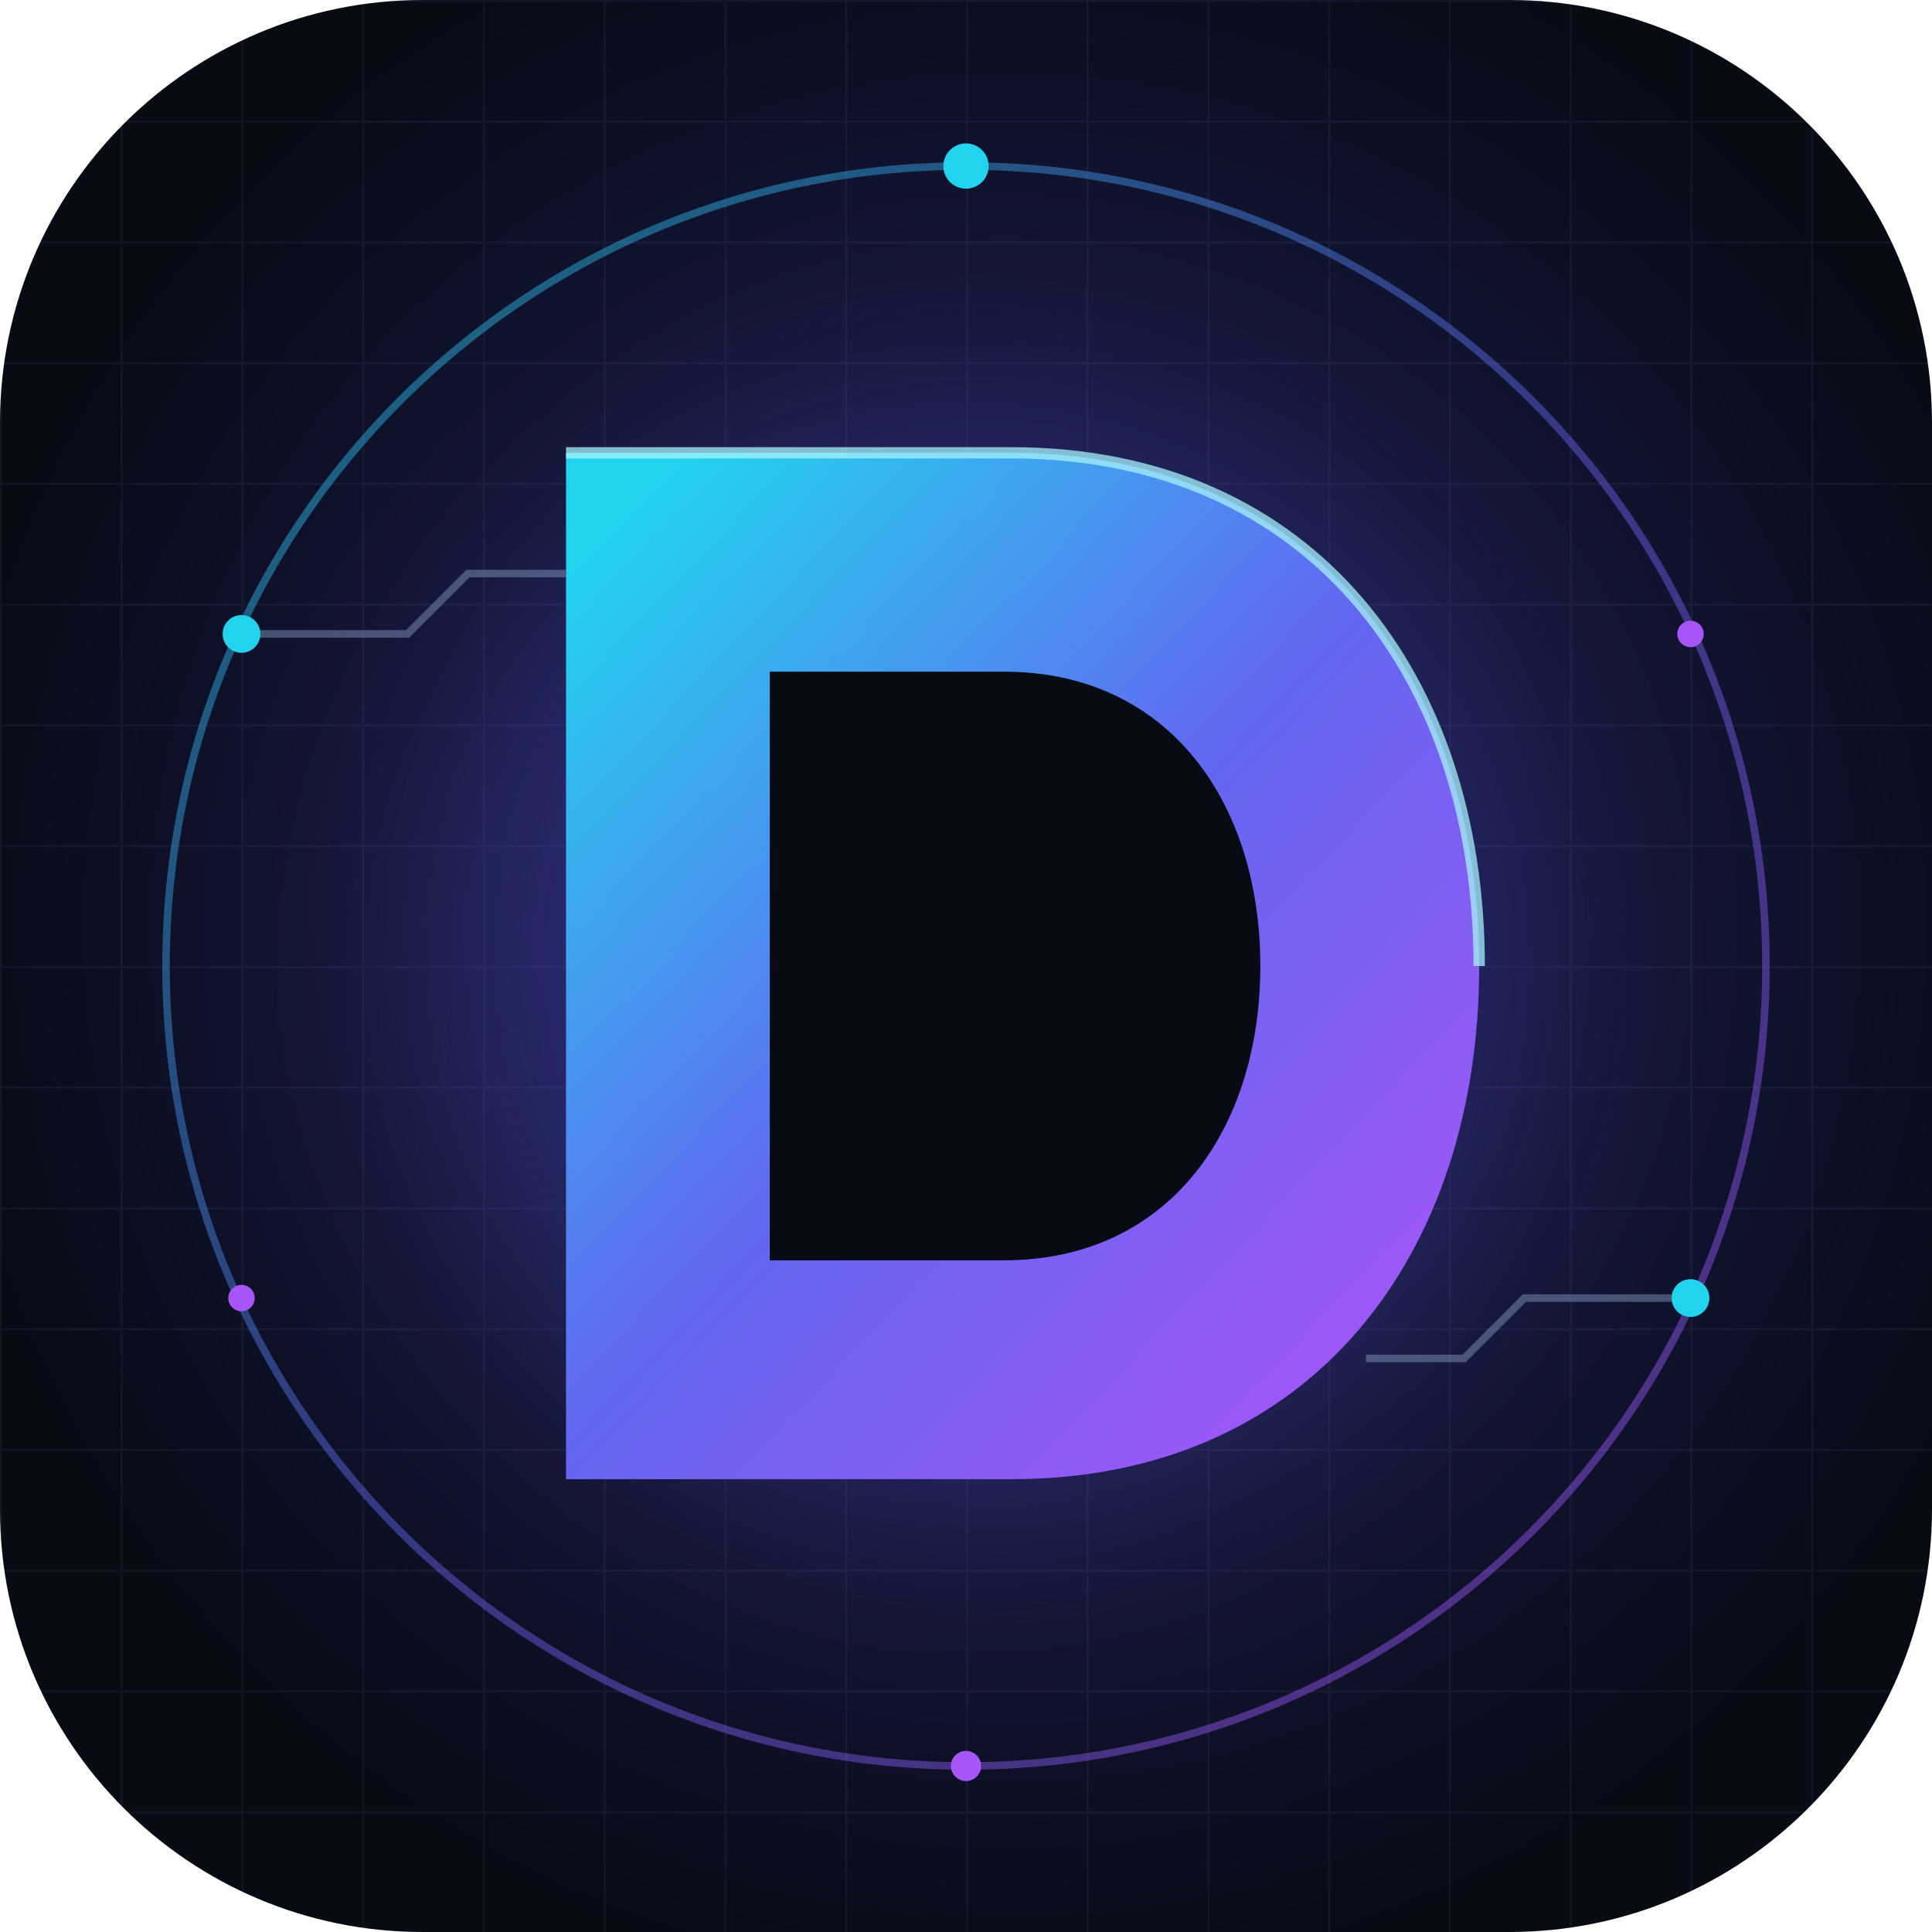
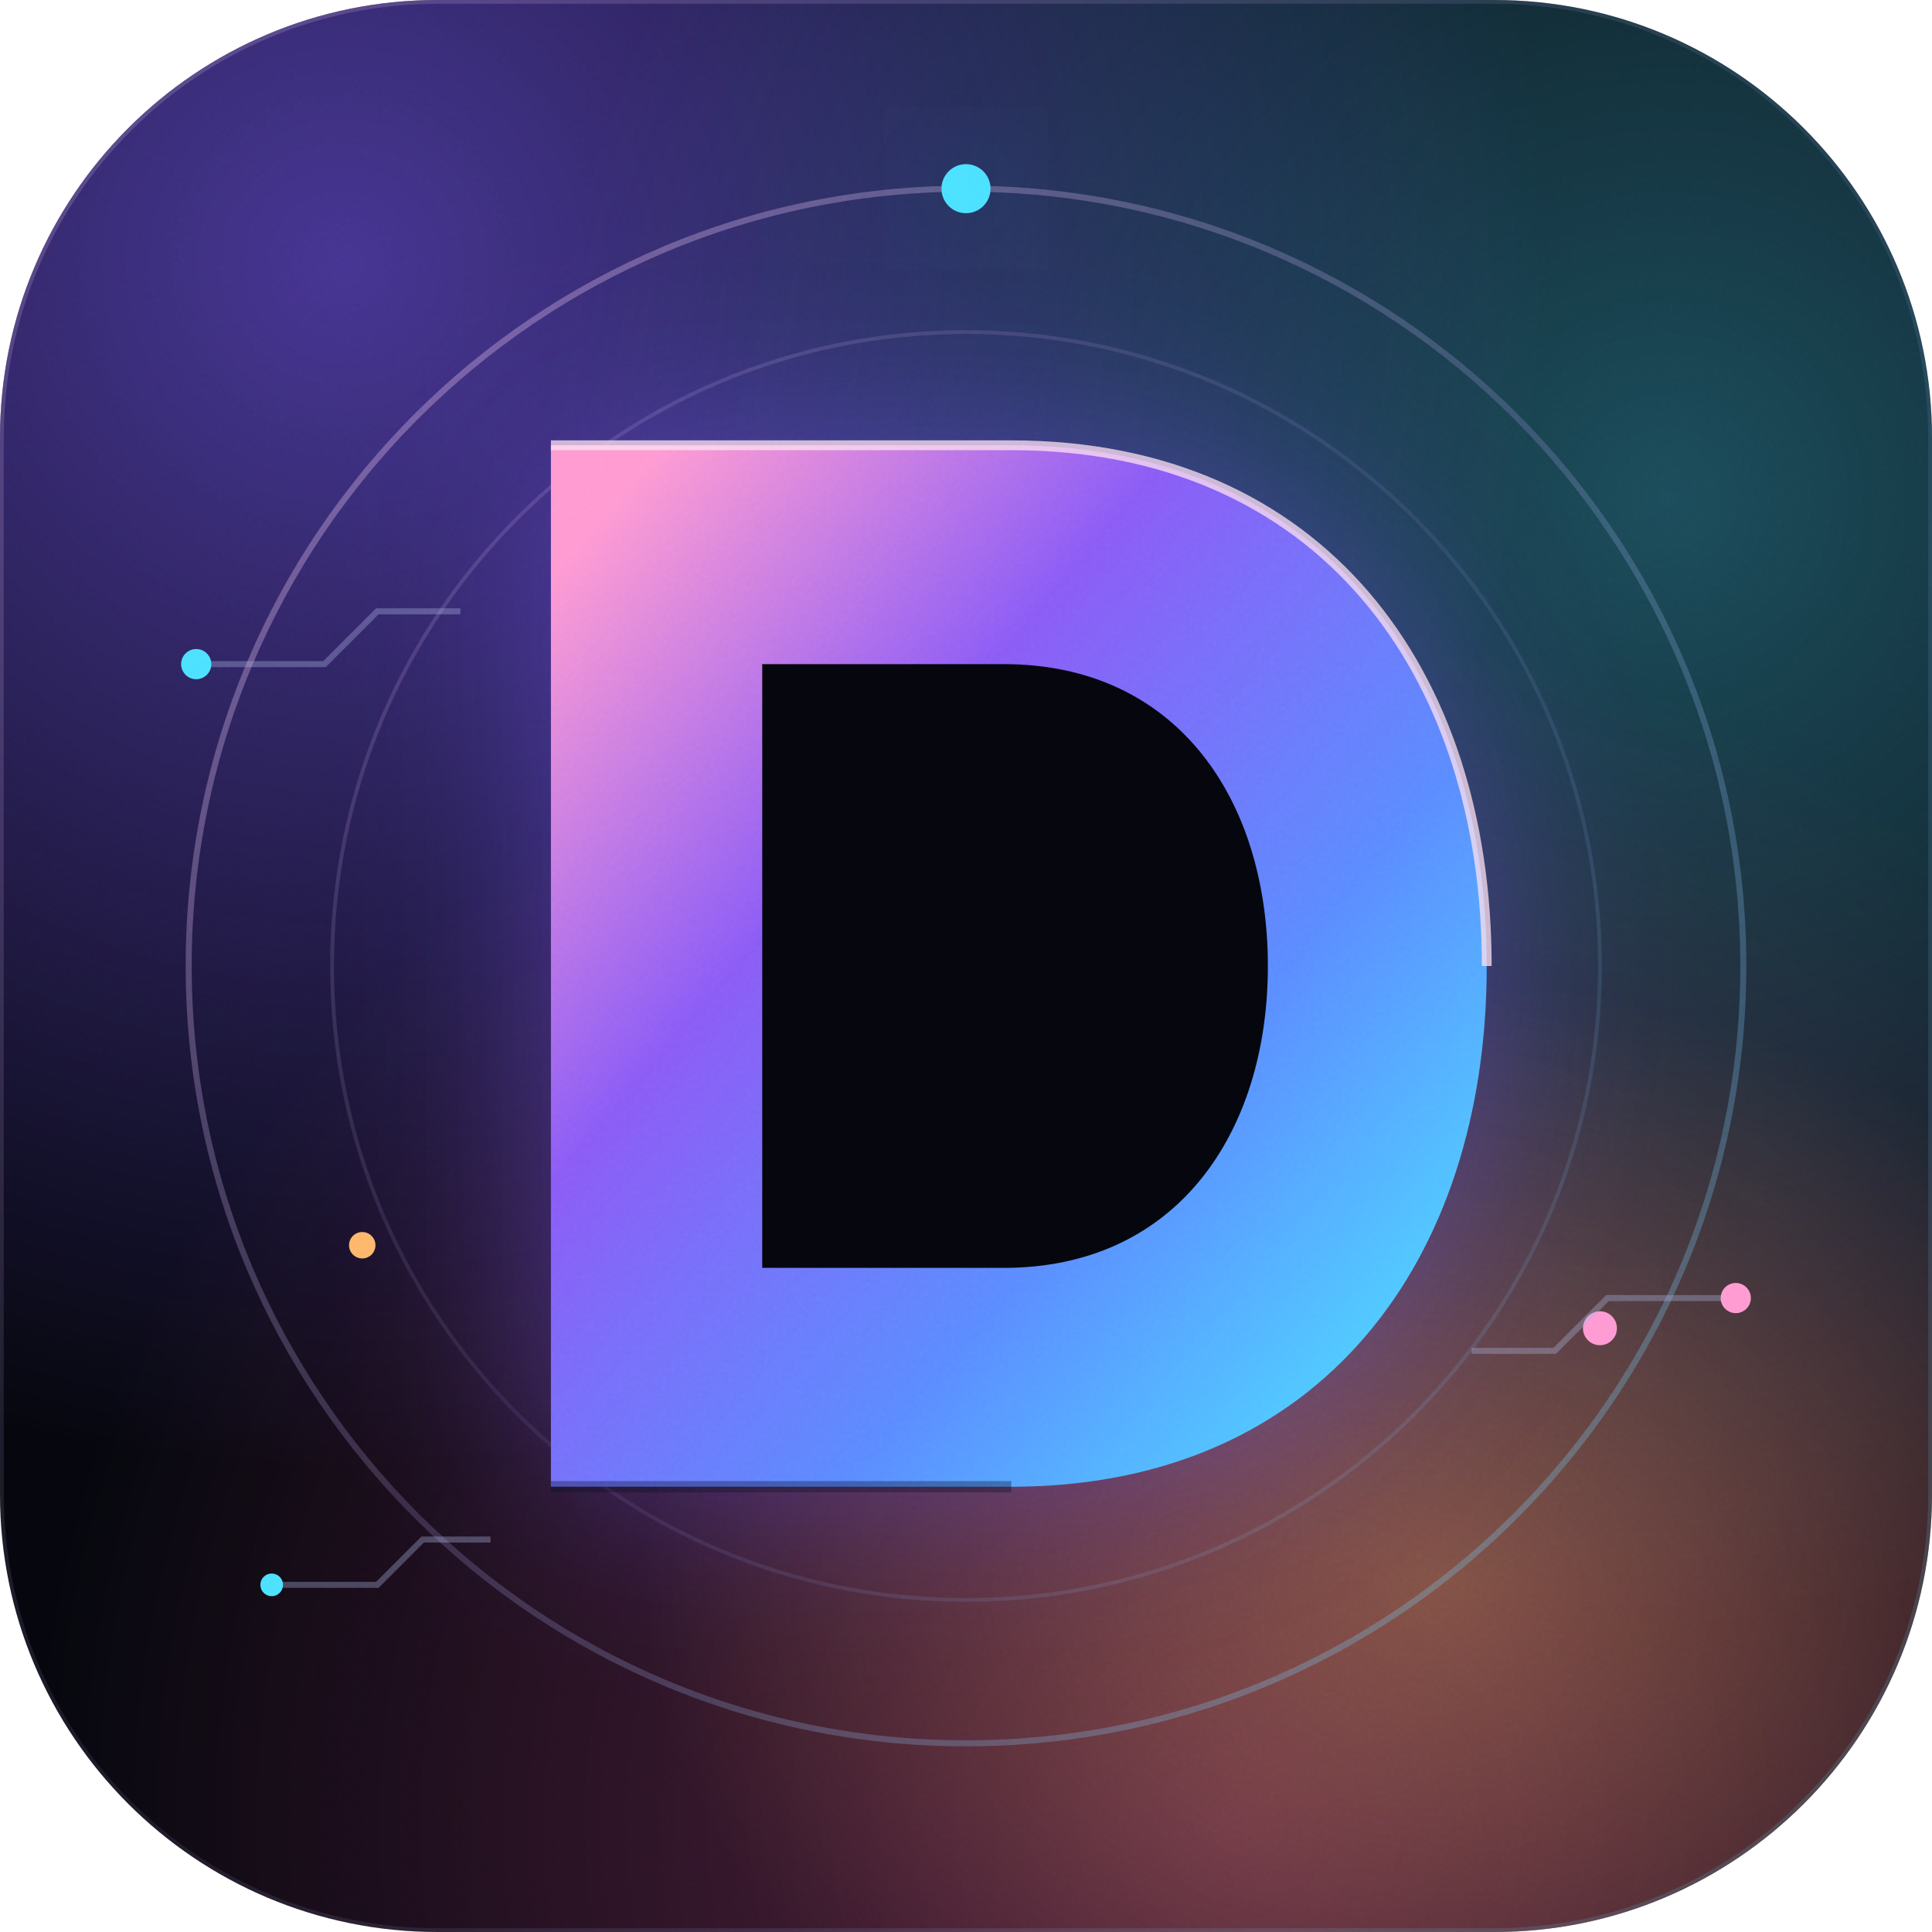
<svg xmlns="http://www.w3.org/2000/svg" width="512" height="512" viewBox="0 0 512 512" role="img" aria-labelledby="t d">
  <defs>
-     <linearGradient id="mark" x1="0.08" y1="0.05" x2="0.92" y2="0.95">
-       <stop offset="0" stop-color="#22D3EE" />
-       <stop offset="0.5" stop-color="#6366F1" />
-       <stop offset="1" stop-color="#A855F7" />
+     <linearGradient id="mark" x1="0.04" y1="0.08" x2="0.96" y2="0.94">
+       <stop offset="0" stop-color="#FF9BD2" />
+       <stop offset="0.32" stop-color="#8B5CF6" />
+       <stop offset="0.66" stop-color="#5B8CFF" />
+       <stop offset="1" stop-color="#4DE1FF" />
    </linearGradient>
-     <radialGradient id="glow" cx="52%" cy="48%" r="55%">
-       <stop offset="0" stop-color="#4F46E5" stop-opacity="0.42" />
-       <stop offset="1" stop-color="#4F46E5" stop-opacity="0" />
+     <linearGradient id="rim" x1="0" y1="0" x2="1" y2="1">
+       <stop offset="0" stop-color="#FFD1EC" stop-opacity="0.9" />
+       <stop offset="0.5" stop-color="#C4B5FD" stop-opacity="0.45" />
+       <stop offset="1" stop-color="#4DE1FF" stop-opacity="0.75" />
+     </linearGradient>
+     <radialGradient id="auroraA" cx="18%" cy="14%" r="62%">
+       <stop offset="0" stop-color="#7C5CFF" stop-opacity="0.55" />
+       <stop offset="1" stop-color="#7C5CFF" stop-opacity="0" />
    </radialGradient>
-     <pattern id="grid" width="32" height="32" patternUnits="userSpaceOnUse">
-       <path d="M32 0H0V32" fill="none" stroke="#8AA0C8" stroke-opacity="0.08" stroke-width="1" />
-     </pattern>
-     <filter id="soft" x="-60%" y="-60%" width="220%" height="220%">
-       <feGaussianBlur stdDeviation="30" />
+     <radialGradient id="auroraB" cx="86%" cy="26%" r="58%">
+       <stop offset="0" stop-color="#4DE1FF" stop-opacity="0.32" />
+       <stop offset="1" stop-color="#4DE1FF" stop-opacity="0" />
+     </radialGradient>
+     <radialGradient id="auroraC" cx="64%" cy="94%" r="62%">
+       <stop offset="0" stop-color="#FF5CAA" stop-opacity="0.32" />
+       <stop offset="1" stop-color="#FF5CAA" stop-opacity="0" />
+     </radialGradient>
+     <radialGradient id="orb" cx="50%" cy="50%" r="50%">
+       <stop offset="0" stop-color="#FFB86B" stop-opacity="0.35" />
+       <stop offset="1" stop-color="#FFB86B" stop-opacity="0" />
+     </radialGradient>
+     <filter id="soft" x="-40%" y="-40%" width="180%" height="180%">
+       <feGaussianBlur stdDeviation="26" />
    </filter>
+     <filter id="grain" x="0" y="0" width="100%" height="100%">
+       <feTurbulence type="fractalNoise" baseFrequency="0.85" numOctaves="4" stitchTiles="stitch" result="n" />
+       <feColorMatrix in="n" type="saturate" values="0" />
+       <feComponentTransfer>
+         <feFuncA type="linear" slope="0.5" />
+       </feComponentTransfer>
+     </filter>
+     <clipPath id="clip">
+       <rect width="512" height="512" rx="116" />
+     </clipPath>
  </defs>
-   <rect width="512" height="512" rx="112" fill="#070B14" />
-   <rect width="512" height="512" rx="112" fill="url(#grid)" />
-   <rect width="512" height="512" rx="112" fill="url(#glow)" />
-   <circle cx="256" cy="256" r="142" fill="#6366F1" opacity="0.22" filter="url(#soft)" />
-   <circle cx="256" cy="256" r="212" fill="none" stroke="url(#mark)" stroke-opacity="0.45" stroke-width="2" />
-   <circle cx="256" cy="44" r="6" fill="#22D3EE" />
-   <circle cx="256" cy="468" r="4" fill="#A855F7" />
-   <path d="M150 120 H268 C348 120 392 180 392 256 C392 332 348 392 268 392 H150 Z" fill="url(#mark)" />
-   <path d="M204 178 H266 C310 178 334 213 334 256 C334 299 310 334 266 334 H204 Z" fill="#070B14" />
-   <path d="M150 120 H268 C348 120 392 180 392 256" fill="none" stroke="#A5F3FC" stroke-opacity="0.75" stroke-width="3" />
-   <g fill="none" stroke="#8AA0C8" stroke-opacity="0.45" stroke-width="2">
-     <path d="M64 168h44l16-16h26" />
-     <path d="M448 344h-44l-16 16h-26" />
-   </g>
-   <g fill="#22D3EE">
-     <circle cx="64" cy="168" r="5" />
-     <circle cx="448" cy="344" r="5" />
-   </g>
-   <g fill="#A855F7">
-     <circle cx="448" cy="168" r="3.5" />
-     <circle cx="64" cy="344" r="3.5" />
+   <g clip-path="url(#clip)">
+     <rect width="512" height="512" fill="#06070E" />
+     <rect width="512" height="512" fill="url(#auroraA)" />
+     <rect width="512" height="512" fill="url(#auroraB)" />
+     <rect width="512" height="512" fill="url(#auroraC)" />
+     <ellipse cx="380" cy="420" rx="210" ry="160" fill="url(#orb)" />
+     <circle cx="256" cy="256" r="206" fill="none" stroke="url(#rim)" stroke-opacity="0.42" stroke-width="1.6" />
+     <circle cx="256" cy="256" r="168" fill="none" stroke="url(#rim)" stroke-opacity="0.2" stroke-width="1" />
+     <circle cx="256" cy="50" r="6.5" fill="#4DE1FF" />
+     <circle cx="256" cy="50" r="12" fill="#4DE1FF" opacity="0.28" filter="url(#soft)" />
+     <circle cx="424" cy="352" r="4.5" fill="#FF9BD2" />
+     <circle cx="424" cy="352" r="9" fill="#FF9BD2" opacity="0.3" filter="url(#soft)" />
+     <circle cx="96" cy="330" r="3.5" fill="#FFB86B" />
+     <g>
+       <path d="M146 118 H268 C350 118 394 178 394 256 C394 334 350 394 268 394 H146 Z" fill="#7C5CFF" opacity="0.45" filter="url(#soft)" />
+       <path d="M146 118 H268 C350 118 394 178 394 256 C394 334 350 394 268 394 H146 Z" fill="url(#mark)" />
+       <path d="M202 176 H266 C312 176 336 212 336 256 C336 300 312 336 266 336 H202 Z" fill="#06070E" />
+       <path d="M146 118 H268 C350 118 394 178 394 256" fill="none" stroke="#FFE1F1" stroke-opacity="0.75" stroke-width="2.6" />
+       <path d="M146 394 H268" stroke="#0B1020" stroke-opacity="0.35" stroke-width="3" />
+     </g>
+     <g fill="none" stroke="#A9B6E0" stroke-opacity="0.35" stroke-width="1.6">
+       <path d="M52 176h34l14-14h22" />
+       <path d="M460 344h-34l-14 14h-22" />
+       <path d="M72 420h28l12-12h18" />
+     </g>
+     <g fill="#4DE1FF">
+       <circle cx="52" cy="176" r="4" />
+       <circle cx="72" cy="420" r="3" />
+     </g>
+     <g fill="#FF9BD2">
+       <circle cx="460" cy="344" r="4" />
+     </g>
+     <rect width="512" height="512" filter="url(#grain)" opacity="0.16" style="mix-blend-mode:overlay" />
+     <rect width="512" height="512" rx="116" fill="none" stroke="url(#rim)" stroke-opacity="0.22" stroke-width="2" />
  </g>
</svg>
